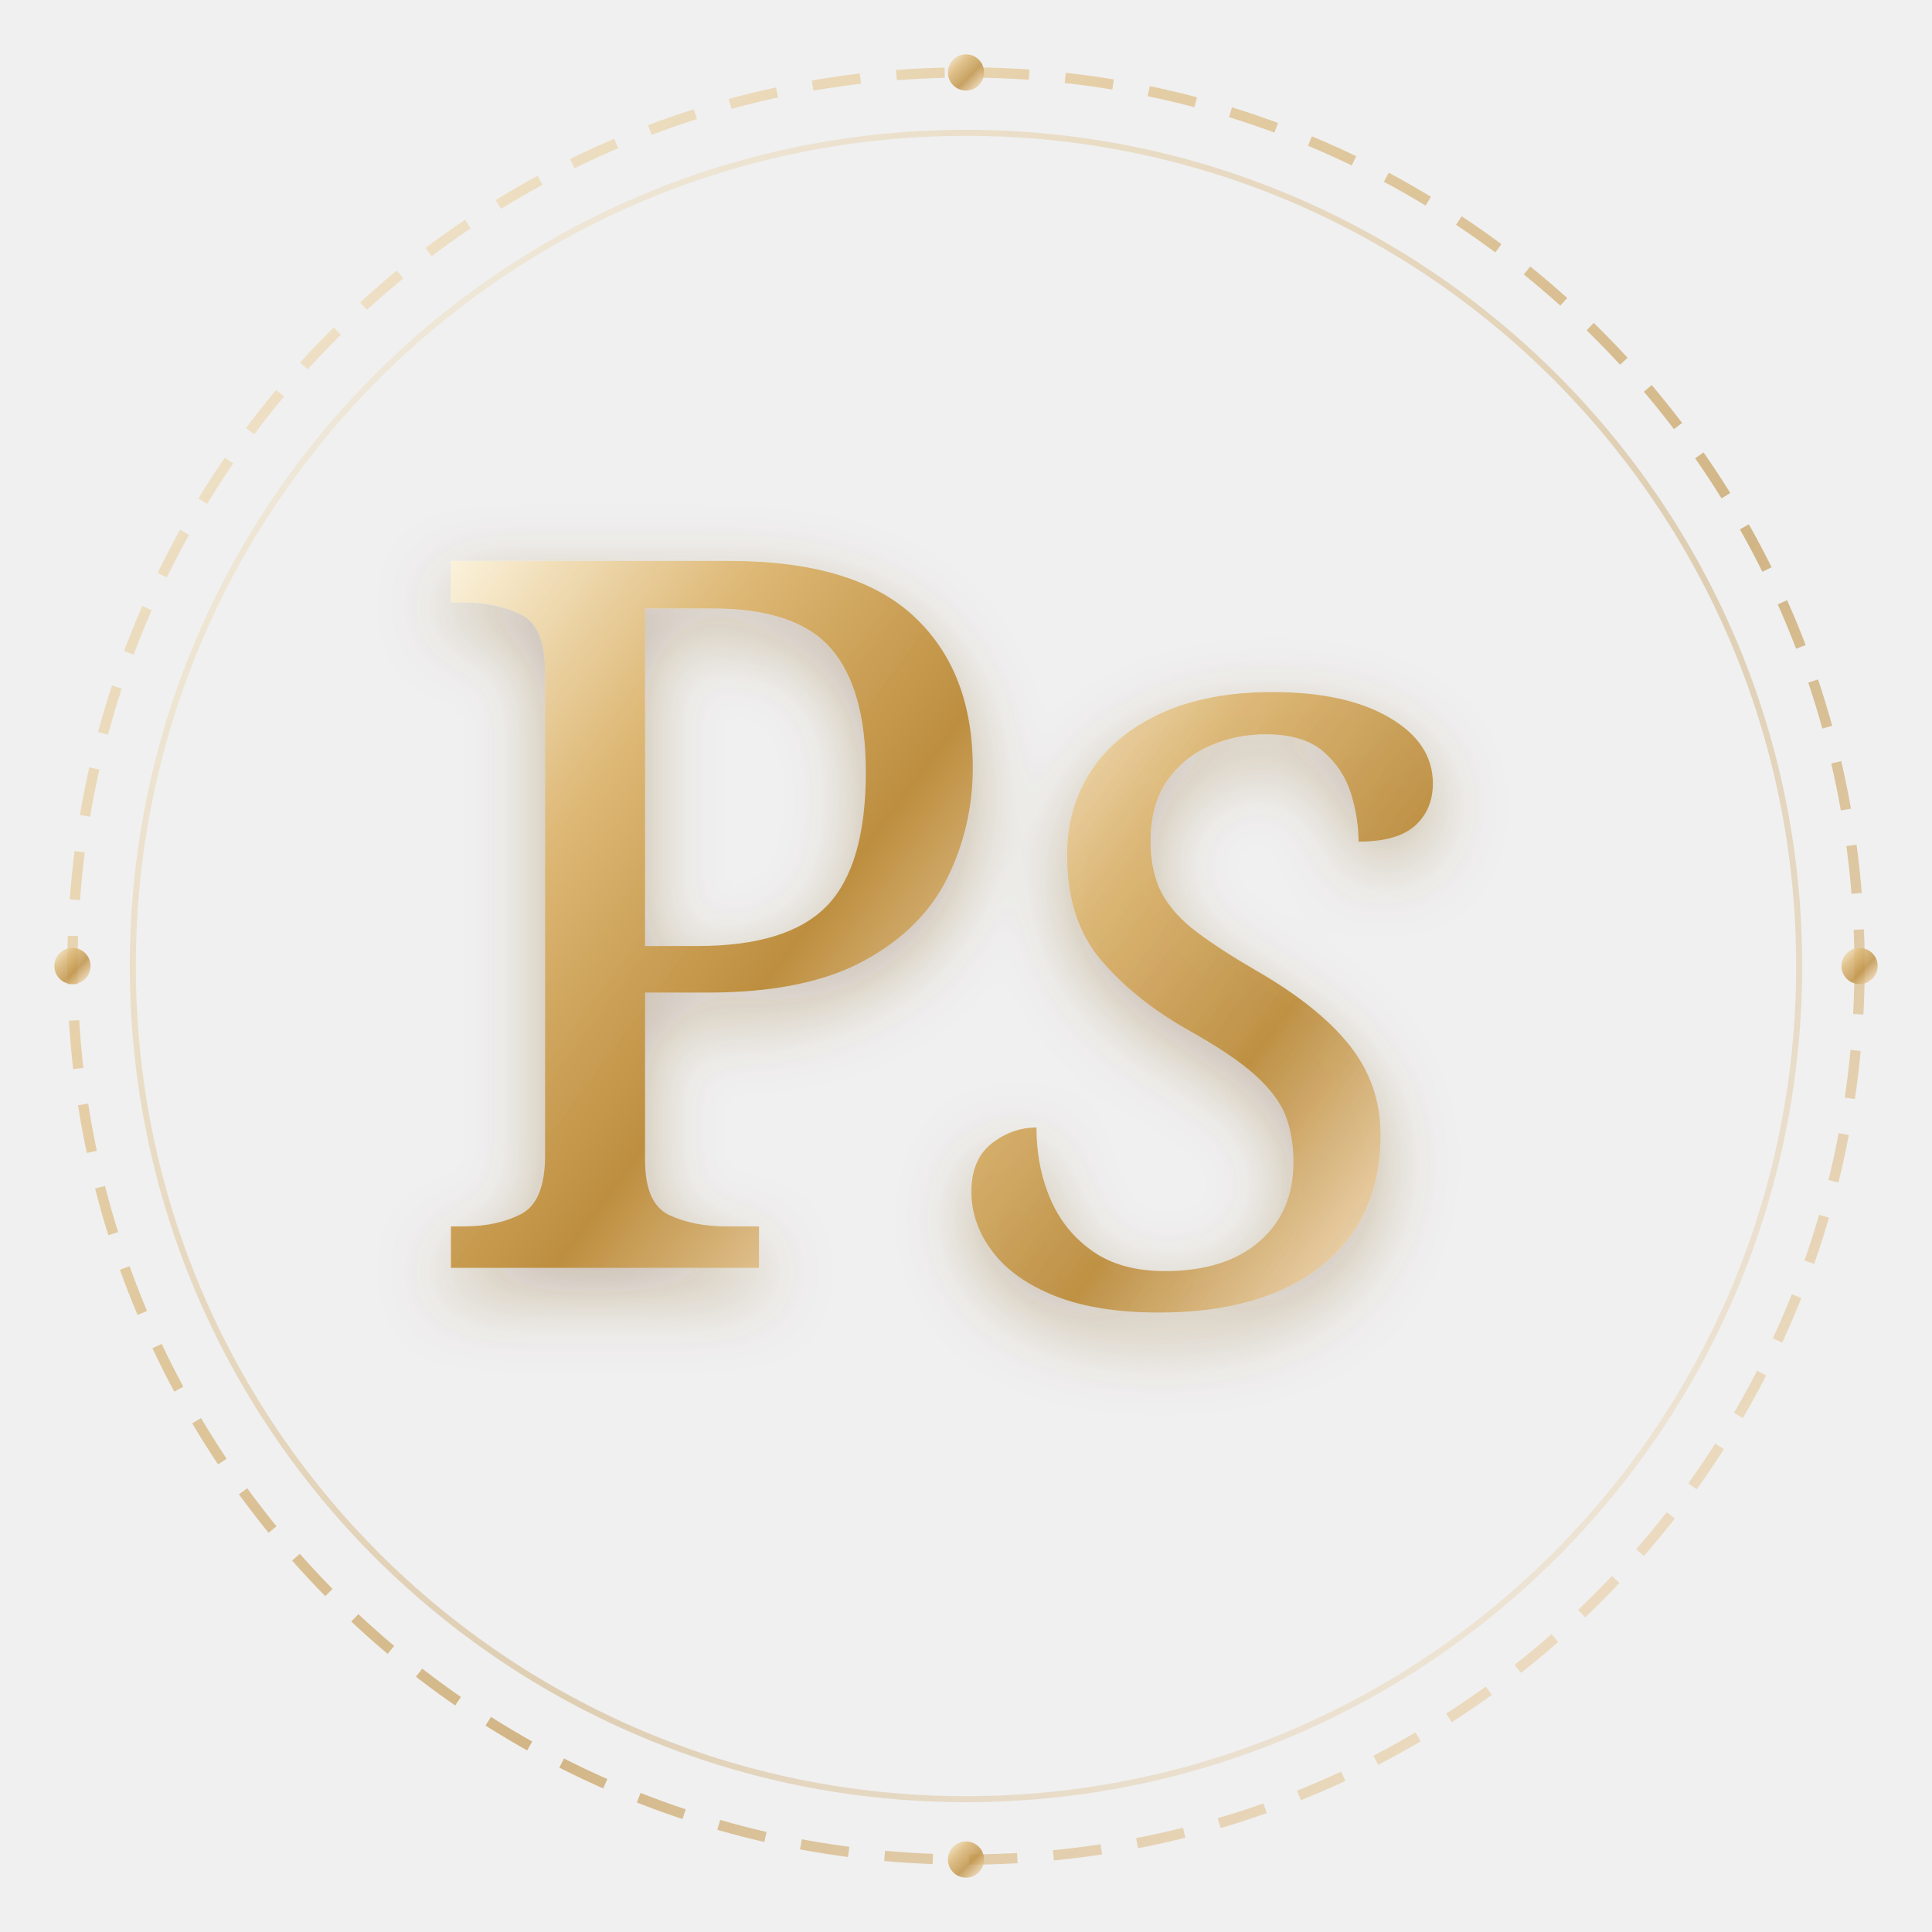
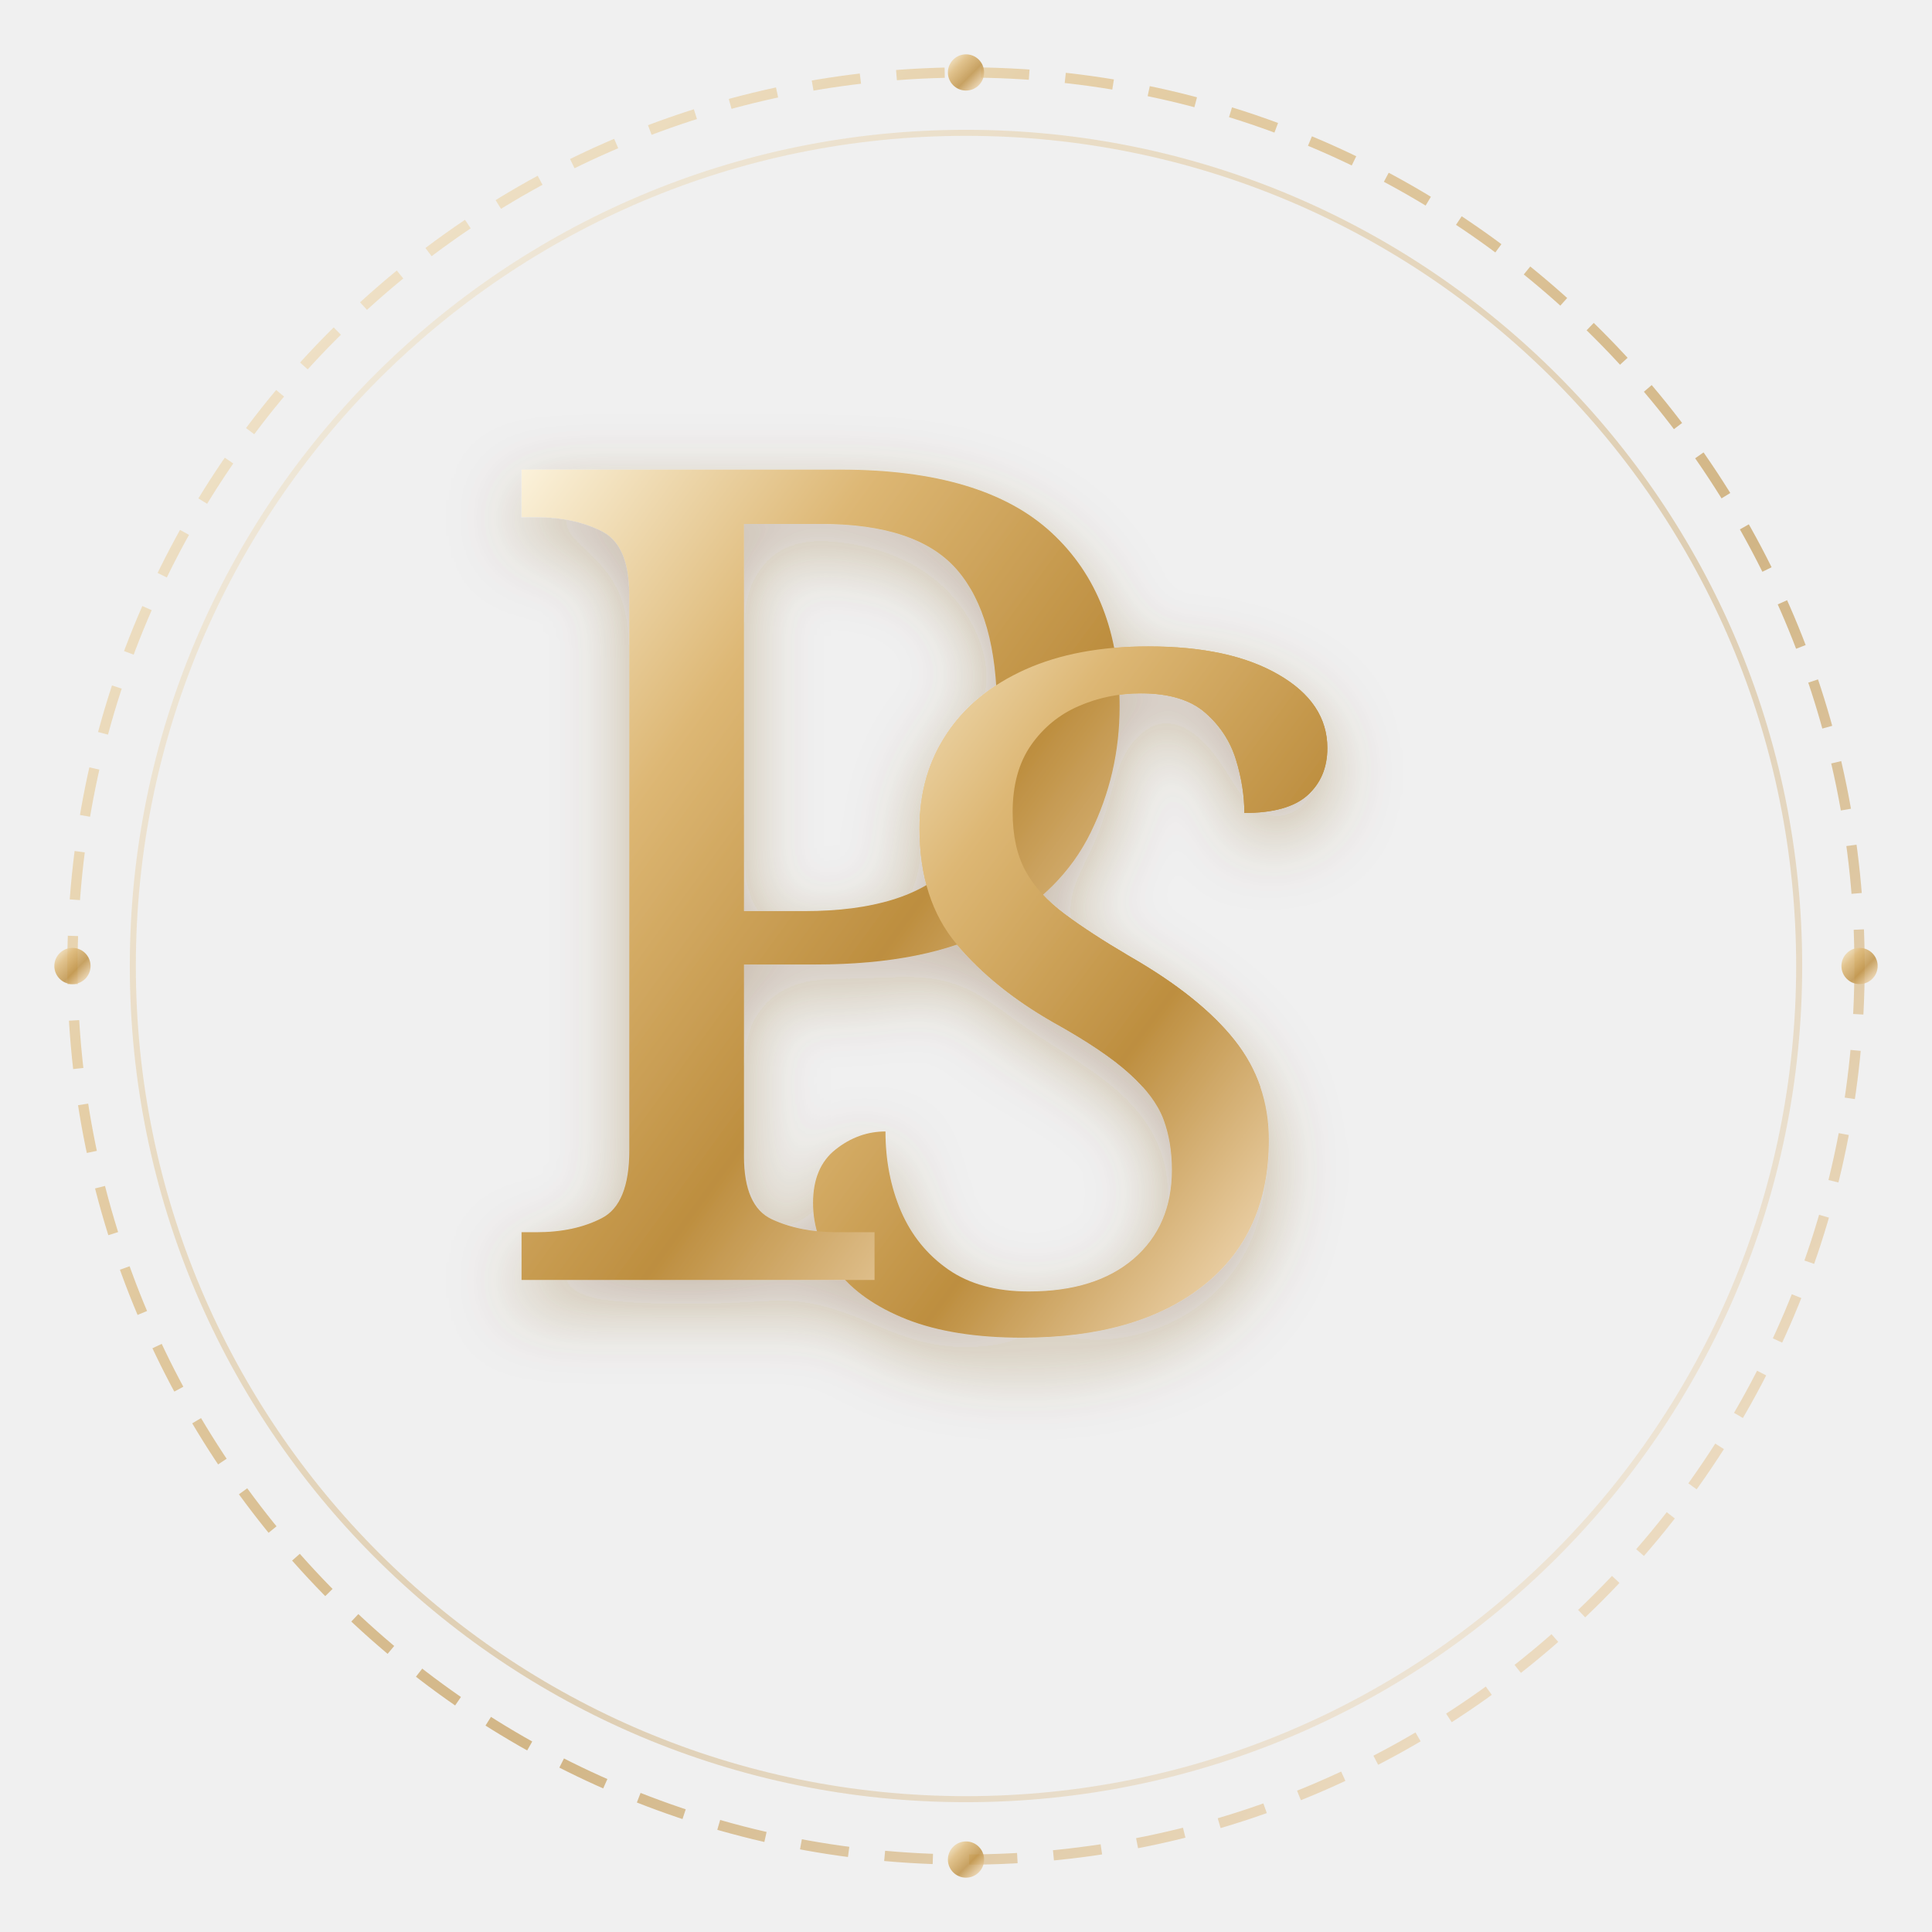
<svg xmlns="http://www.w3.org/2000/svg" viewBox="0 0 160 160" width="160" height="160">
  <defs>
    <linearGradient id="psGoldShine" x1="0%" y1="0%" x2="100%" y2="100%">
      <stop offset="0%" stop-color="#FBF2DB" />
      <stop offset="30%" stop-color="#DDB774" />
      <stop offset="60%" stop-color="#BD8E3F" />
      <stop offset="85%" stop-color="#E8CCA0" />
      <stop offset="100%" stop-color="#C6994E" />
    </linearGradient>
    <filter id="foilGlow" x="-20%" y="-20%" width="140%" height="140%">
      <feDropShadow dx="0" dy="2" stdDeviation="3" flood-color="#7A5214" flood-opacity="0.35" />
    </filter>
  </defs>
  <circle cx="80" cy="80" r="74" fill="none" stroke="url(#psGoldShine)" stroke-width="0.85" stroke-dasharray="4 3" opacity="0.6" />
  <circle cx="80" cy="80" r="69" fill="none" stroke="url(#psGoldShine)" stroke-width="0.5" opacity="0.35" />
  <circle cx="80" cy="6" r="1.5" fill="url(#psGoldShine)" opacity="0.8" />
  <circle cx="80" cy="154" r="1.5" fill="url(#psGoldShine)" opacity="0.8" />
  <circle cx="6" cy="80" r="1.5" fill="url(#psGoldShine)" opacity="0.8" />
  <circle cx="154" cy="80" r="1.5" fill="url(#psGoldShine)" opacity="0.8" />
  <g filter="url(#foilGlow)" fill="url(#psGoldShine)">
-     <text x="59" y="105" font-family="'Cormorant Garamond', Georgia, serif" font-size="82" font-weight="400" letter-spacing="-0.04em" text-anchor="middle">P</text>
-     <text x="99" y="108" font-family="'Cormorant Garamond', Georgia, serif" font-size="70" font-weight="400" font-style="italic" text-anchor="middle" opacity="0.95">S</text>
+     <mask id="interlock-mask">
+       <rect x="0" y="0" width="160" height="160" fill="white" />
+       <rect x="0" y="90" width="160" height="70" fill="black" />
+     </mask>
+     <text x="88" y="110" font-family="'Cormorant Garamond', Georgia, serif" font-size="78" font-weight="400" font-style="italic" text-anchor="middle">S</text>
+     <text x="68" y="106" font-family="'Cormorant Garamond', Georgia, serif" font-size="94" font-weight="400" letter-spacing="-0.04em" text-anchor="middle">P</text>
+     <text x="88" y="110" font-family="'Cormorant Garamond', Georgia, serif" font-size="78" font-weight="400" font-style="italic" text-anchor="middle" mask="url(#interlock-mask)">S</text>
  </g>
</svg>
